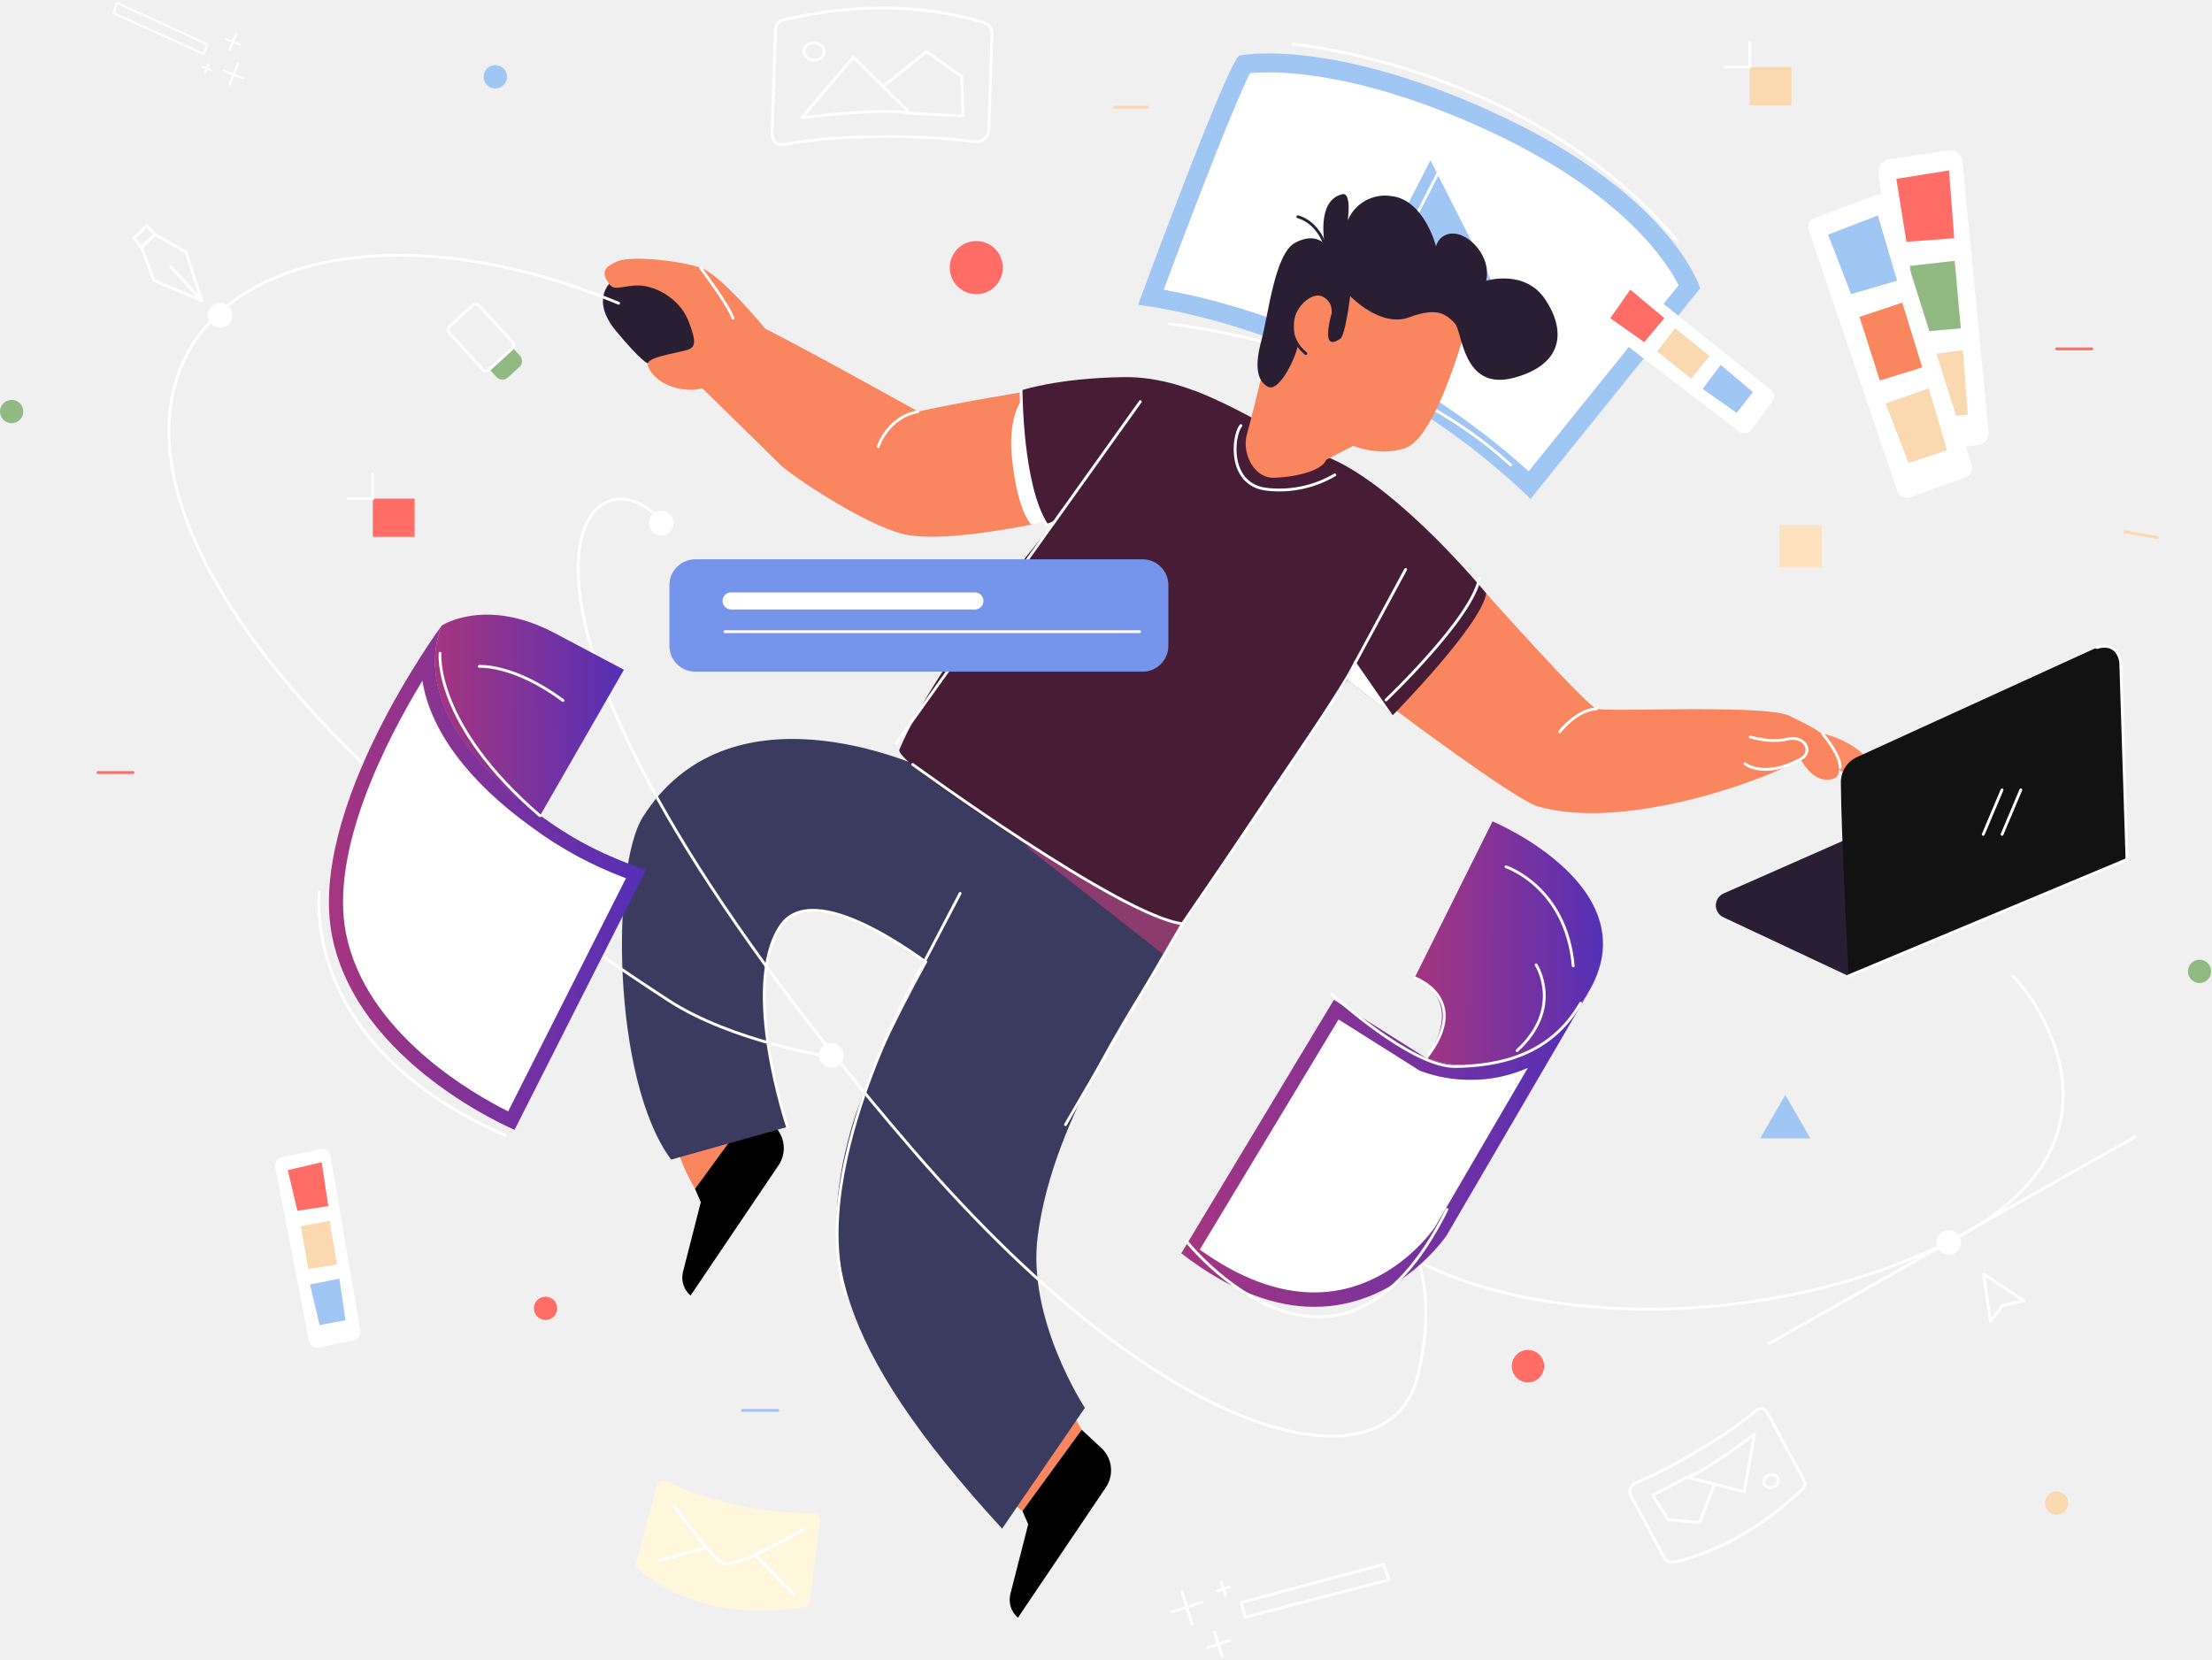
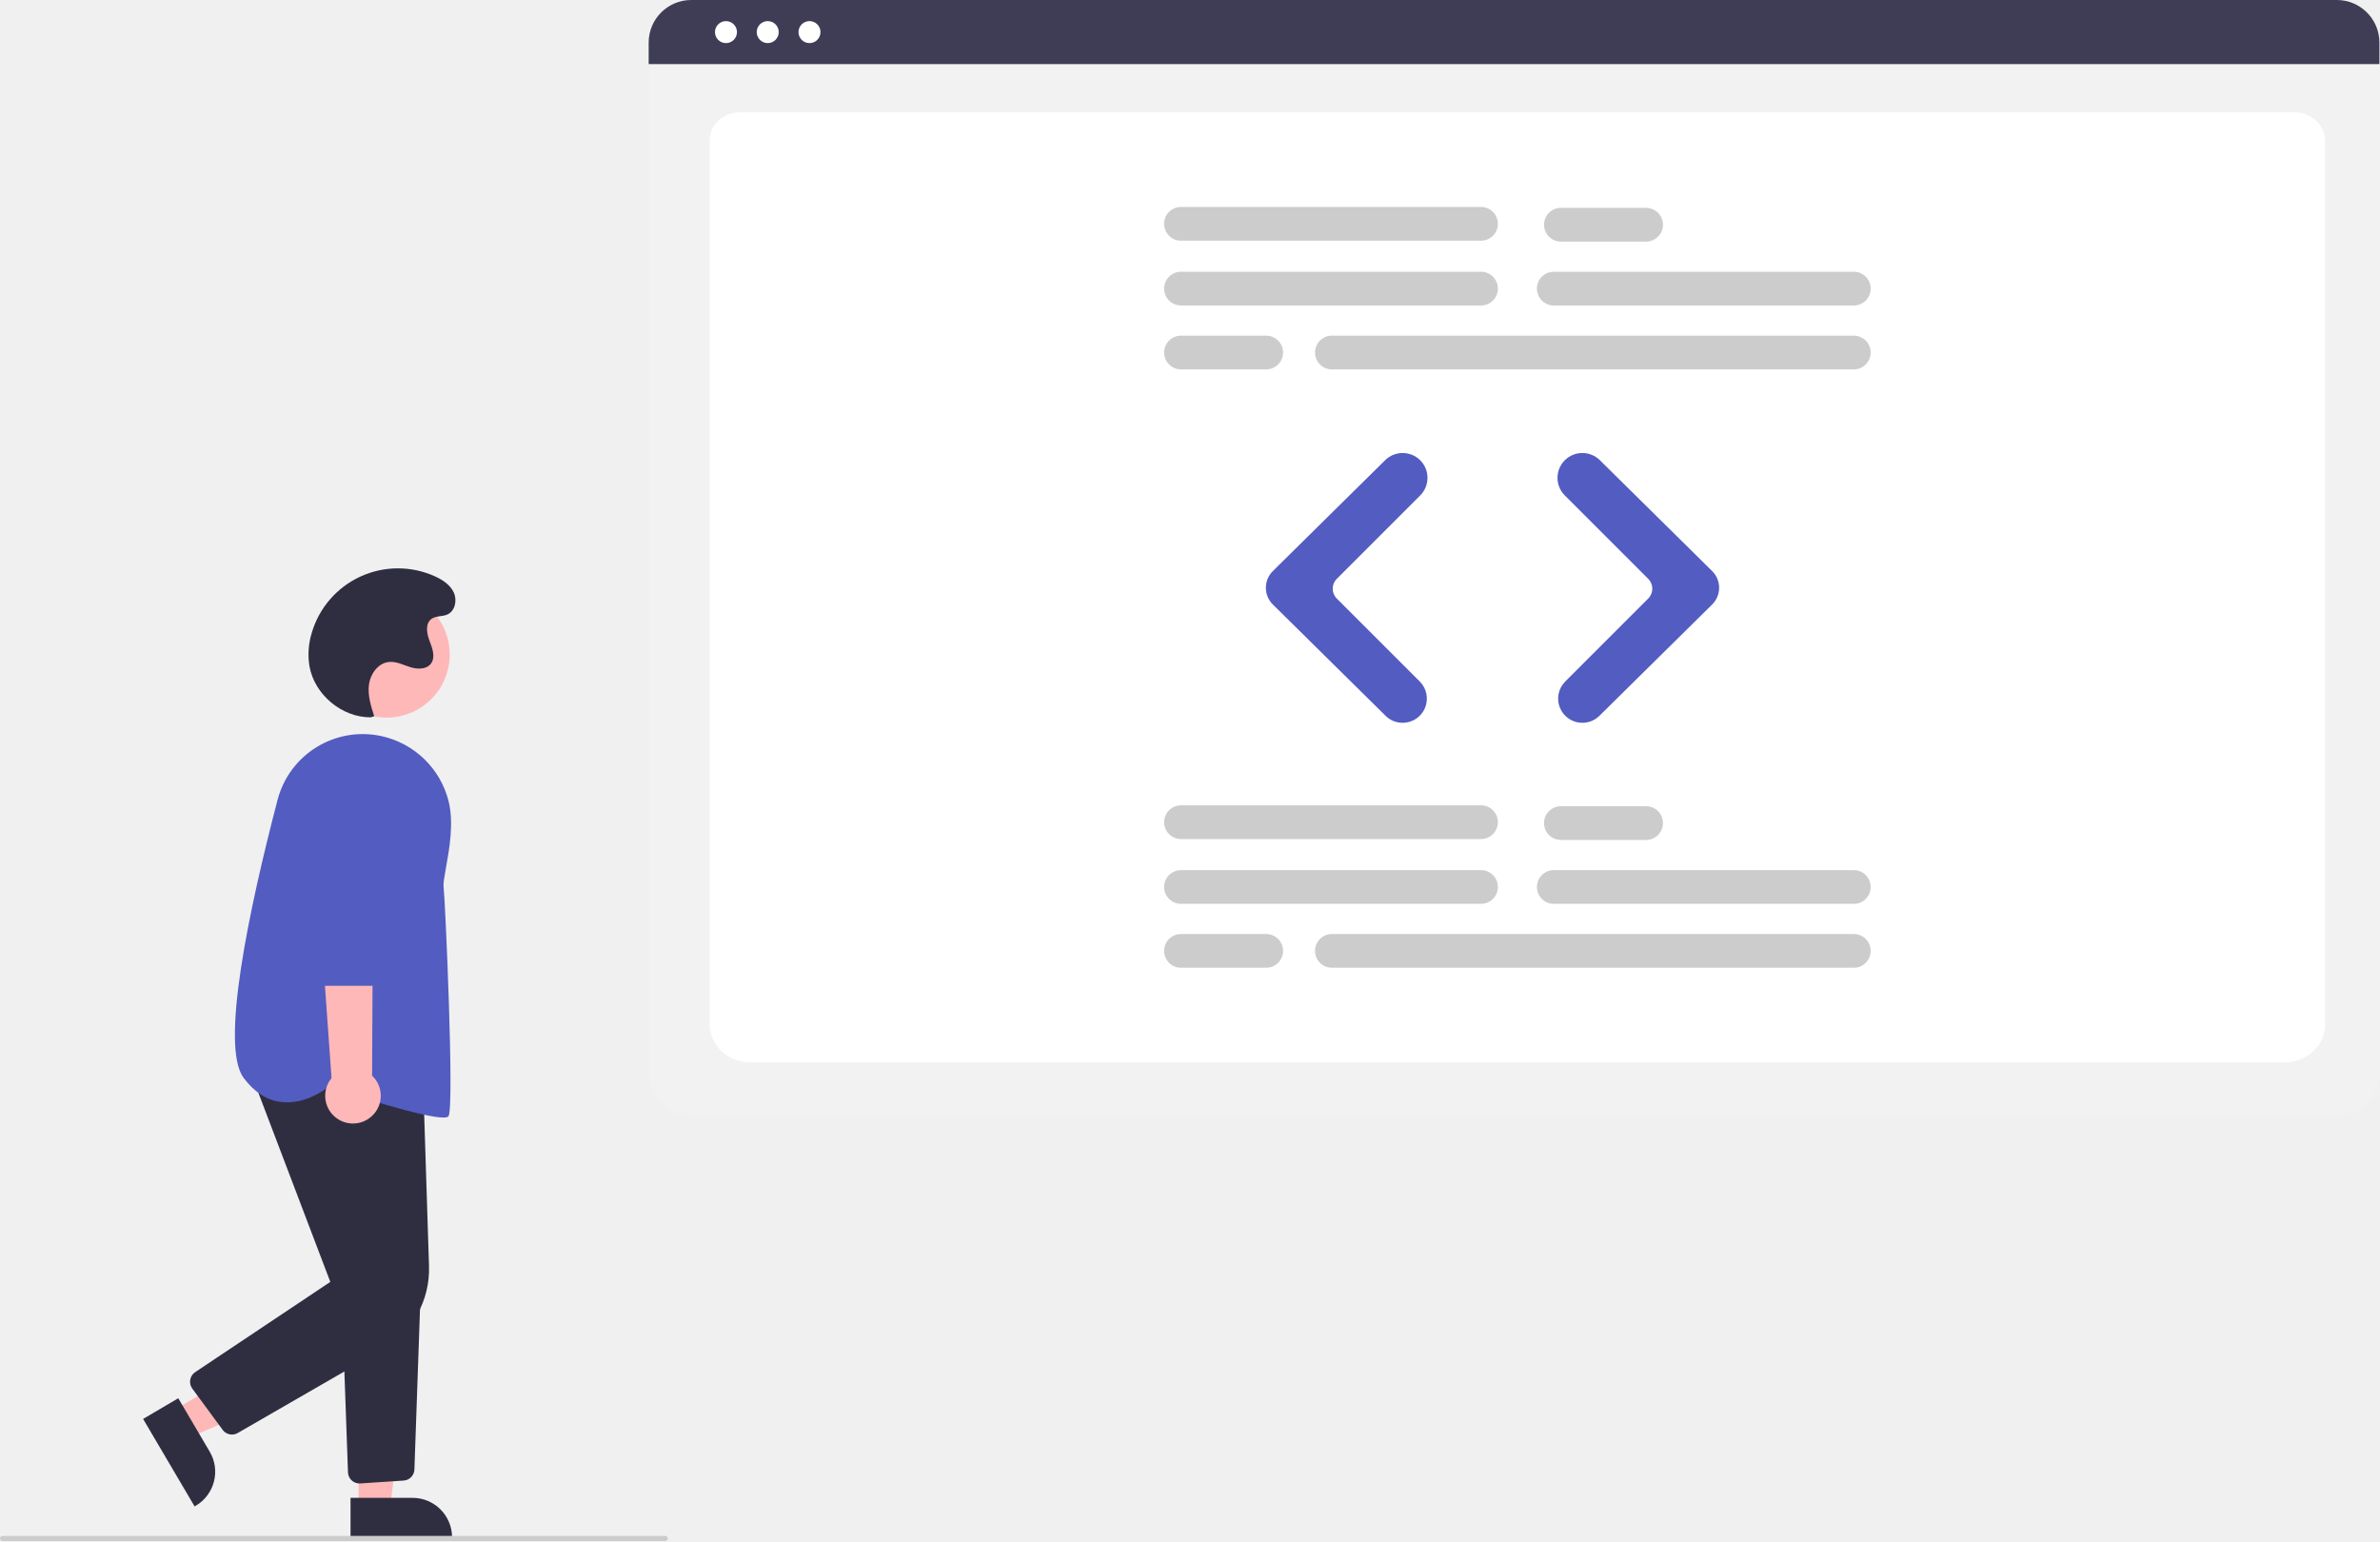
- <svg xmlns="http://www.w3.org/2000/svg" width="785" height="589" viewBox="0 0 785 589" fill="none">
-   <path d="M542.825 172.118C488.653 121.258 425.185 108.128 408.415 105.449C419.717 74.92 437.173 29.536 441.52 22.821C444.332 22.467 447.164 22.305 449.997 22.335C462.319 22.335 488.703 24.898 526.908 42.096C582.083 66.932 596.747 94.865 599.656 101.698L542.825 172.118Z" fill="white" />
-   <path d="M449.997 25.685C462.052 25.685 487.901 28.213 525.487 45.144C575.329 67.618 591.43 92.738 595.71 101.229L542.508 167.228C516.192 143.508 485.466 125.218 452.087 113.404C439.364 108.817 426.291 105.272 412.996 102.803C425.486 69.192 439.062 34.594 443.627 25.953C445.115 25.819 447.255 25.685 450.03 25.685H449.997ZM450.03 18.986C446.633 18.915 443.237 19.15 439.882 19.689C435.969 20.996 403.867 108.179 403.867 108.179C403.867 108.179 480.059 115.966 543.177 177.041L603.368 102.317C603.368 102.317 593.336 68.389 528.129 39.048C489.957 21.85 463.356 18.953 449.897 18.953L450.03 18.986Z" fill="#A0C6F4" />
-   <path d="M415.019 114.961C415.019 114.961 489.941 122.531 536.087 164.984" stroke="white" stroke-linecap="round" stroke-linejoin="round" />
-   <path d="M479.691 111.294L507.647 56.867L536.372 113.622L479.691 111.294Z" fill="#A0C6F4" />
-   <path d="M485.125 110.523L513.081 56.097L541.805 112.851L485.125 110.523Z" stroke="white" stroke-linecap="round" stroke-linejoin="round" />
-   <path d="M458.909 15.67C458.909 15.67 542.942 23.307 595.108 85.403" stroke="white" stroke-linecap="round" stroke-linejoin="round" />
-   <path d="M501.828 256.856C497.214 253.506 494.188 251.179 494.188 251.179C495.458 249.504 515.672 227.917 527.376 210.534C527.376 210.534 503.701 258.246 501.828 256.856Z" fill="white" />
-   <path d="M215.435 99.655C217.692 103.423 218.678 101.915 225.182 101.329C231.686 100.743 240.949 105.583 244.193 113.605C247.436 121.626 246.45 122.866 244.694 123.87C242.939 124.875 230.449 126.382 229.947 128.894" stroke="white" stroke-linecap="round" stroke-linejoin="round" />
-   <path d="M383.92 507.369L378.085 497.505L357.419 532.02L362.837 536.207L383.92 507.369Z" fill="#F9865F" />
-   <path d="M246.667 421.878C246.667 421.878 235.95 404.444 240.548 395.887L274.723 399.554L246.667 421.878Z" fill="#F9865F" />
-   <path d="M246.667 421.878L248.707 426.6L242.404 451.251C242.005 452.774 242.044 454.378 242.514 455.879C242.984 457.381 243.867 458.72 245.062 459.742L276.312 413.471C277.744 411.341 278.371 408.77 278.08 406.219C277.789 403.668 276.599 401.305 274.723 399.554L267.734 393.057L246.667 421.878Z" fill="black" />
-   <path d="M229.948 128.961C239.729 128.727 252.135 128.107 249.644 120.588C247.152 113.069 237.94 94.514 216.789 100.09C216.789 100.09 209.349 106.303 218.645 117.49C227.941 128.677 229.948 128.961 229.948 128.961Z" fill="#2A1E33" />
-   <path d="M279.472 399.889C279.472 399.889 262.752 350.487 276.897 328.8C288.601 310.898 326.688 340.003 331.905 343.872L359.175 294.603C359.175 294.603 352.888 285.761 337.439 277.103C321.99 268.445 258.137 242.521 228.125 289.947C217.04 307.465 216.873 382.674 238.157 411.495L279.472 399.889Z" fill="#3B3B5F" />
-   <path d="M279.472 399.889C279.472 399.889 262.752 350.487 276.897 328.8C288.601 310.897 326.688 340.003 331.905 343.872" stroke="white" stroke-linecap="round" stroke-linejoin="round" />
-   <path d="M359.175 294.603C346.769 307.682 310.002 371.386 301.726 401.782C290.674 442.51 294.837 476.288 355.63 542.454L385.007 499.582C385.007 499.582 364.341 468.165 368.287 438.541C373.872 395.686 404.318 354.137 419.717 327.778L359.175 294.603Z" fill="#3B3B5F" />
-   <path d="M363.84 300.129L412.712 338.563L427.325 316.323L363.84 300.129Z" fill="#8C3C6C" />
-   <path d="M644.599 259.736C652.223 261.377 658.03 264.286 662.021 268.461C666.017 272.648 664.211 274.825 662.757 276.098C661.302 277.37 655.667 275.913 650.768 271.559C645.87 267.205 644.599 259.736 644.599 259.736Z" fill="#FF8A66" />
-   <path d="M494.188 251.179C495.458 249.504 515.672 227.917 527.376 210.534C527.376 210.534 562.739 250.224 566.584 251.514C568.005 251.982 576.616 251.865 587.451 251.765C605.642 251.564 629.835 251.38 635.186 254.076C643.713 258.329 648.829 260.473 650.952 266.452C653.076 272.43 653.929 276.332 648.829 276.684C642.86 277.119 639.031 269.432 639.031 269.432C633.409 272.457 627.555 275.027 621.526 277.119C621.526 277.119 576.198 294.737 545.902 286.213C537.659 283.885 494.188 251.179 494.188 251.179Z" fill="#F9865F" />
-   <path d="M219.431 92.638C215.552 94.129 213.178 95.904 215.435 99.655C217.692 103.406 218.678 101.916 225.182 101.33C231.686 100.743 240.949 105.583 244.193 113.605C247.436 121.627 246.45 122.866 244.694 123.871C242.939 124.875 230.449 126.383 229.948 128.895C229.446 131.407 234.964 138.792 246.517 138.306L249.259 137.804C249.259 137.804 273.452 161.467 276.964 164.967C280.475 168.467 306.19 185.934 320.435 189.484C331.203 192.18 353.039 188.714 366.147 186.135C372.517 184.879 376.848 183.857 376.848 183.857C376.848 183.857 367 166.089 364.993 138.792C364.993 138.792 341.452 142.577 325.802 146.026C325.802 146.026 289.286 125.629 271.53 116.603C271.53 116.603 256.014 97.578 248.757 95.066C241.501 92.554 224.681 90.645 219.431 92.638Z" fill="#F9865F" />
-   <path d="M366.08 186.218C372.45 184.962 376.781 183.941 376.781 183.941C376.781 183.941 364.86 168.869 362.87 141.605C362.87 141.605 357.486 147.416 359.158 162.873C361.265 182.4 366.08 186.218 366.08 186.218Z" fill="white" />
-   <path d="M362.368 138.541C362.368 138.541 362.703 171.917 371.631 185.833L374.825 184.544C374.825 184.544 332.774 233.829 319.164 266.033C316.941 271.308 406.492 328.599 419.717 327.795C419.717 327.795 463.356 261.093 478.237 241.315L494.288 253.775C494.288 253.775 525.738 221.855 527.426 210.535C527.426 210.535 497.046 173.508 472.251 162.656C447.455 151.804 425.068 133.249 398.366 133.835C375.259 134.187 362.368 138.541 362.368 138.541Z" fill="#471C36" />
-   <path d="M494.221 253.774L478.187 241.315L480.745 234.348L494.221 253.774Z" fill="white" />
-   <path d="M518.632 121.827C515.823 130.586 507.714 155.89 498.668 159.005C489.623 162.12 480.277 158.218 480.277 158.218L470.646 163.141C469.576 166.373 461.968 169.153 452.154 169.539C444.881 169.823 440.45 160.462 442.607 153.696C443.593 150.581 447.288 135.275 447.288 135.275C447.288 135.275 455.08 106.538 462.336 100.609C469.593 94.681 476.247 88.786 495.391 96.54C524.551 108.396 518.632 121.827 518.632 121.827Z" fill="#F9865F" />
-   <path d="M460.497 123.083C459.21 128.442 453.642 139.194 449.98 137.251C446.319 135.309 445.048 130.385 447.623 120.923C450.198 111.461 452.354 89.992 459.644 86.124C466.934 82.255 470.161 86.76 470.161 86.76C470.161 86.76 466.934 71.085 476.381 68.925C476.381 68.925 479.591 67.434 478.304 78.169C479.554 75.217 481.754 72.769 484.553 71.212C487.352 69.656 490.59 69.08 493.753 69.578C505.457 70.867 509.62 87.413 509.62 87.413C509.959 86.046 510.769 84.843 511.907 84.016C513.044 83.189 514.437 82.791 515.84 82.891C521.207 82.891 529.366 90.846 527.426 99.638C527.426 99.638 541.153 95.334 548.443 106.337C555.733 117.339 554.88 129.33 537.291 134.053C518.899 138.993 519.067 117.507 516.274 114.71C513.482 111.913 510.489 108.698 500.19 112.567C489.89 116.435 479.156 105.047 479.156 105.047C479.156 105.047 477.484 118.796 475.729 120.119C473.973 121.442 470.579 123.134 471.432 116.686C472.284 110.239 473.371 110.875 472.719 109.167C472.067 107.459 469.175 102.016 463.072 106.806C456.217 112.064 460.497 123.083 460.497 123.083Z" fill="#2A1E33" />
-   <path d="M463.423 125.461C459.327 122.112 456.484 115.949 460.079 109.887C463.674 103.825 469.576 103.004 471.365 105.298C473.154 107.593 473.856 111.461 472.167 116.05" stroke="#2A1E33" stroke-linecap="round" stroke-linejoin="round" />
-   <path d="M362.853 536.207L364.893 540.913L358.59 565.564C358.191 567.086 358.23 568.691 358.7 570.192C359.17 571.694 360.053 573.033 361.248 574.055L392.464 527.783C393.897 525.654 394.524 523.083 394.232 520.532C393.941 517.981 392.751 515.618 390.876 513.867L383.887 507.369L362.853 536.207Z" fill="black" />
-   <path d="M470.161 86.76C470.161 86.76 467.753 78.972 460.581 76.913" stroke="#2A1E33" stroke-linecap="round" stroke-linejoin="round" />
-   <path d="M318.094 263.672L404.67 142.543" stroke="white" stroke-linecap="round" stroke-linejoin="round" />
-   <path d="M440.366 151.017C437.24 155.086 435.819 172.57 450.181 173.692C458.372 174.508 466.61 172.696 473.706 168.517" stroke="white" stroke-linecap="round" stroke-linejoin="round" />
-   <path d="M248.674 95.15C248.674 95.15 258.572 108.263 260.127 112.935" stroke="white" stroke-linecap="round" stroke-linejoin="round" />
-   <path d="M619.252 271.04C619.252 271.04 625.939 276.483 639.031 269.365C643.796 266.803 640.402 260.758 634.35 262.265C628.297 263.772 621.141 261.511 621.141 261.511" stroke="white" stroke-linecap="round" stroke-linejoin="round" />
-   <path d="M646.873 260.49C646.873 260.49 653.21 267.909 653.042 272.313" stroke="white" stroke-linecap="round" stroke-linejoin="round" />
-   <path d="M553.509 259.686C553.509 259.686 559.244 252.033 566.584 251.514" stroke="white" stroke-linecap="round" stroke-linejoin="round" />
-   <path d="M311.657 158.469C311.657 158.469 315.001 148.019 325.735 146.11" stroke="white" stroke-linecap="round" stroke-linejoin="round" />
-   <path d="M340.733 317.027L327.926 341.494C327.926 341.494 285.725 413.019 300.054 459.239" stroke="white" stroke-linecap="round" stroke-linejoin="round" />
-   <path d="M378.118 399.085L419.634 327.795C419.634 327.795 474.057 248.734 479.624 237.664L498.836 202.077" stroke="white" stroke-linecap="round" stroke-linejoin="round" />
-   <path d="M323.913 271.275C323.913 271.275 397.764 325.199 419.65 327.795" stroke="white" stroke-linecap="round" stroke-linejoin="round" />
-   <path d="M362.368 138.541C362.368 138.541 362.368 172.386 371.414 186.252" stroke="white" stroke-linecap="round" stroke-linejoin="round" />
-   <path d="M525.002 205.175C522.678 219.109 491.863 248.399 491.863 248.399" stroke="white" stroke-linecap="round" stroke-linejoin="round" />
-   <path d="M295.004 378.872C297.424 378.872 299.385 376.908 299.385 374.484C299.385 372.061 297.424 370.097 295.004 370.097C292.585 370.097 290.624 372.061 290.624 374.484C290.624 376.908 292.585 378.872 295.004 378.872Z" fill="white" />
-   <path d="M706.379 468.852L703.954 452.055L718.25 461.584L710.776 463.208L706.379 468.852Z" stroke="white" stroke-linecap="round" stroke-linejoin="round" />
-   <path d="M231.954 182.099C204.851 158.134 160.059 217.87 323.913 408.011C418.463 517.702 492.783 527.532 502.815 489.367C520.872 420.906 455.665 403.607 479.942 430.418C515.221 469.405 615.556 477.644 690.344 441.27C764.129 405.365 718.768 349.616 714.187 346.35" stroke="white" stroke-linecap="round" stroke-linejoin="round" />
-   <path d="M691.582 445.306C694.001 445.306 695.962 443.342 695.962 440.919C695.962 438.495 694.001 436.531 691.582 436.531C689.162 436.531 687.201 438.495 687.201 440.919C687.201 443.342 689.162 445.306 691.582 445.306Z" fill="white" />
-   <path d="M627.779 476.773L757.742 403.389" stroke="white" stroke-linecap="round" stroke-linejoin="round" />
-   <path d="M234.663 190.037C237.082 190.037 239.043 188.072 239.043 185.649C239.043 183.226 237.082 181.261 234.663 181.261C232.243 181.261 230.282 183.226 230.282 185.649C230.282 188.072 232.243 190.037 234.663 190.037Z" fill="white" />
-   <path d="M346.468 104.394C351.667 104.394 355.881 100.173 355.881 94.966C355.881 89.758 351.667 85.537 346.468 85.537C341.269 85.537 337.055 89.758 337.055 94.966C337.055 100.173 341.269 104.394 346.468 104.394Z" fill="#FF6D66" />
-   <path d="M175.792 23.106C174.971 23.103 174.168 23.343 173.484 23.798C172.8 24.252 172.266 24.899 171.949 25.658C171.633 26.417 171.548 27.252 171.706 28.059C171.865 28.866 172.258 29.607 172.837 30.19C173.417 30.772 174.155 31.169 174.96 31.331C175.765 31.493 176.6 31.412 177.358 31.098C178.117 30.784 178.766 30.252 179.222 29.568C179.678 28.885 179.922 28.081 179.922 27.259C179.922 26.16 179.487 25.107 178.713 24.328C177.939 23.55 176.889 23.11 175.792 23.106Z" fill="#A0C6F4" />
-   <path d="M729.87 537.53C732.151 537.53 734 535.678 734 533.394C734 531.109 732.151 529.257 729.87 529.257C727.589 529.257 725.74 531.109 725.74 533.394C725.74 535.678 727.589 537.53 729.87 537.53Z" fill="#FAD8B0" />
-   <path d="M655.985 346.333L611.494 325.45C610.709 325.062 610.051 324.459 609.594 323.712C609.138 322.964 608.902 322.103 608.915 321.227C608.927 320.35 609.187 319.496 609.664 318.761C610.141 318.027 610.816 317.443 611.611 317.077L694.307 280.636C694.886 280.379 695.513 280.247 696.146 280.247C696.779 280.247 697.406 280.379 697.985 280.636L754.833 305.053L655.985 346.333Z" fill="#2A1E33" />
-   <path d="M653.293 277.672C653.393 296.093 656.035 346.334 656.035 346.334L754.883 304.986L752.659 235.069C752.63 234.077 752.356 233.108 751.863 232.248C751.369 231.388 750.671 230.664 749.83 230.14C748.989 229.616 748.031 229.309 747.043 229.245C746.055 229.182 745.066 229.364 744.165 229.777L659.078 268.629C657.342 269.412 655.871 270.684 654.844 272.289C653.817 273.895 653.278 275.765 653.293 277.672Z" fill="#121212" />
-   <path d="M655.985 346.333L754.833 304.986L752.609 235.068C752.609 235.068 751.957 227.432 744.115 229.776" stroke="white" stroke-linecap="round" stroke-linejoin="round" />
-   <path d="M703.82 296.076L710.492 280.284" stroke="white" stroke-linecap="round" stroke-linejoin="round" />
-   <path d="M710.492 296.076L717.163 280.284" stroke="white" stroke-linecap="round" stroke-linejoin="round" />
-   <path d="M193.599 468.4C195.879 468.4 197.728 466.548 197.728 464.263C197.728 461.979 195.879 460.127 193.599 460.127C191.318 460.127 189.469 461.979 189.469 464.263C189.469 466.548 191.318 468.4 193.599 468.4Z" fill="#FF6D66" />
-   <path d="M542.257 490.556C545.433 490.556 548.008 487.976 548.008 484.795C548.008 481.613 545.433 479.034 542.257 479.034C539.08 479.034 536.505 481.613 536.505 484.795C536.505 487.976 539.08 490.556 542.257 490.556Z" fill="#FF6D66" />
-   <path d="M236.468 525.707C252.84 533.243 270.667 537.073 288.684 536.927C289.019 536.93 289.349 537.003 289.653 537.142C289.957 537.281 290.229 537.483 290.45 537.734C290.671 537.985 290.836 538.281 290.935 538.6C291.035 538.92 291.065 539.258 291.025 539.59L287.414 568.26C287.342 568.758 287.113 569.219 286.761 569.578C286.41 569.936 285.953 570.173 285.457 570.253C278.134 571.643 248.674 575.696 226.57 556.856C226.234 556.567 225.986 556.189 225.856 555.765C225.726 555.341 225.718 554.889 225.835 554.461L233.124 527.114C233.225 526.782 233.398 526.477 233.63 526.219C233.862 525.962 234.148 525.759 234.467 525.625C234.786 525.49 235.131 525.428 235.477 525.442C235.823 525.457 236.161 525.547 236.468 525.707Z" fill="#FFF7DC" />
-   <path d="M239.06 534.08C239.06 534.08 251.8 552.016 256.348 554.595C260.896 557.174 285.441 542.504 285.441 542.504" stroke="white" stroke-linecap="round" stroke-linejoin="round" />
-   <path d="M268.37 552.117L281.762 565.899" stroke="white" stroke-linecap="round" stroke-linejoin="round" />
-   <path d="M249.761 549.454L234.094 553.724" stroke="white" stroke-linecap="round" stroke-linejoin="round" />
-   <path d="M646.505 186.402H631.541V201.391H646.505V186.402Z" fill="#FFE1C0" />
-   <path d="M633.564 388.518L638.011 396.239L642.459 403.959H633.564H624.686L629.116 396.239L633.564 388.518Z" fill="#A0C6F4" />
-   <path d="M274.004 46.752L275.175 11.718C275.041 8.369 276.378 7.414 278.385 6.962C287.882 4.869 316.84 -1.579 348.157 7.716C352.219 8.921 352.086 11.065 352.019 13.008L350.899 46.4C350.817 47.024 350.606 47.624 350.279 48.162C349.951 48.699 349.515 49.162 348.999 49.52C348.482 49.878 347.896 50.124 347.279 50.241C346.661 50.359 346.026 50.345 345.415 50.202C334.032 48.837 322.567 48.278 311.106 48.527C300.082 48.48 289.074 49.371 278.201 51.19C275.091 51.776 273.921 49.498 274.004 46.752Z" stroke="white" stroke-linecap="round" stroke-linejoin="round" />
-   <path d="M284.571 41.728L302.863 20.292L323.094 40.304C316.105 37.943 284.571 41.728 284.571 41.728Z" stroke="white" stroke-linecap="round" stroke-linejoin="round" />
-   <path d="M314.048 30.139L328.829 18.283L341.285 27.192L341.753 41.108L323.077 40.204" stroke="white" stroke-linecap="round" stroke-linejoin="round" />
-   <path d="M292.472 18.614C292.642 16.93 291.178 15.403 289.203 15.203C287.228 15.003 285.489 16.206 285.319 17.89C285.149 19.574 286.613 21.101 288.588 21.301C290.563 21.501 292.302 20.298 292.472 18.614Z" stroke="white" stroke-linecap="round" stroke-linejoin="round" />
-   <path d="M627.461 501.776L639.717 524.451C641.004 526.477 640.553 527.633 639.432 528.671C634.182 533.544 618.182 548.382 594.774 554.176C591.748 554.93 591.029 553.506 590.36 552.25L578.656 530.631C578.479 530.202 578.393 529.742 578.403 529.279C578.412 528.816 578.518 528.359 578.713 527.939C578.908 527.519 579.188 527.144 579.535 526.837C579.882 526.531 580.288 526.3 580.729 526.159C588.468 522.794 595.956 518.877 603.134 514.436C610.204 510.402 616.917 505.769 623.197 500.587C624.869 498.912 626.541 500.001 627.461 501.776Z" stroke="white" stroke-linecap="round" stroke-linejoin="round" />
-   <path d="M622.646 508.96L618.984 529.375L598.72 524.2C603.986 523.061 622.646 508.96 622.646 508.96Z" stroke="white" stroke-linecap="round" stroke-linejoin="round" />
-   <path d="M608.183 527.248L603.184 540.276L591.982 539.255L586.514 530.58L598.703 524.2" stroke="white" stroke-linecap="round" stroke-linejoin="round" />
-   <path d="M629.443 527.599C630.77 526.992 631.429 525.585 630.915 524.458C630.4 523.331 628.908 522.91 627.581 523.517C626.254 524.124 625.595 525.53 626.109 526.658C626.624 527.785 628.116 528.206 629.443 527.599Z" stroke="white" stroke-linecap="round" stroke-linejoin="round" />
-   <path d="M567.771 114.626L617.58 152.809C617.839 153.009 618.135 153.155 618.451 153.239C618.767 153.323 619.096 153.343 619.42 153.298C619.744 153.252 620.056 153.143 620.337 152.975C620.618 152.808 620.863 152.586 621.057 152.323L628.581 142.107C628.951 141.598 629.11 140.966 629.026 140.342C628.942 139.718 628.621 139.151 628.13 138.758L579.024 99.387C578.763 99.178 578.464 99.026 578.143 98.937C577.821 98.849 577.486 98.826 577.156 98.872C576.826 98.917 576.509 99.029 576.223 99.201C575.938 99.373 575.69 99.602 575.496 99.872L567.27 111.26C566.9 111.776 566.746 112.417 566.84 113.045C566.933 113.673 567.267 114.24 567.771 114.626Z" fill="white" stroke="white" stroke-linecap="round" stroke-linejoin="round" />
-   <path d="M571.45 112.918L583.521 121.409L590.661 112.885L578.572 102.786L571.45 112.918Z" fill="#FF6D66" />
-   <path d="M588.069 124.725L600.174 134.337L606.662 126.349L594.473 116.452L588.069 124.725Z" fill="#FAD8B0" />
-   <path d="M604.237 138.021L616.326 146.512L622.077 139.11L610.641 129.514L604.237 138.021Z" fill="#A0C6F4" />
-   <path d="M667.171 61.238L678.523 156.694C678.575 157.196 678.727 157.683 678.97 158.126C679.213 158.568 679.542 158.957 679.938 159.27C680.335 159.582 680.789 159.812 681.276 159.945C681.762 160.077 682.271 160.111 682.77 160.043L701.998 157.397C702.963 157.268 703.839 156.767 704.441 156.001C705.044 155.235 705.325 154.264 705.225 153.294L695.912 57.269C695.861 56.762 695.708 56.27 695.461 55.824C695.215 55.377 694.881 54.986 694.479 54.673C694.078 54.36 693.617 54.132 693.124 54.002C692.632 53.873 692.118 53.844 691.615 53.92L670.364 57.034C669.388 57.176 668.506 57.696 667.909 58.482C667.312 59.268 667.046 60.258 667.171 61.238Z" fill="white" stroke="white" stroke-linecap="round" stroke-linejoin="round" />
-   <path d="M672.972 63.465L676.567 85.805L693.521 84.549L691.665 60.484L672.972 63.465Z" fill="#FF6D66" />
-   <path d="M677.788 94.346L680.179 117.908L695.862 116.502L693.688 92.554L677.788 94.346Z" fill="#91BA83" />
-   <path d="M680.48 126.332L684.074 148.672L698.336 147.098L696.614 124.272L680.48 126.332Z" fill="#FAD8B0" />
-   <path d="M642.392 81.568L673.825 174.127C673.953 174.504 674.154 174.852 674.417 175.15C674.681 175.449 675.001 175.692 675.359 175.865C675.717 176.038 676.105 176.137 676.502 176.158C676.899 176.179 677.296 176.121 677.671 175.986L697.367 168.886C698.094 168.62 698.691 168.083 699.033 167.388C699.376 166.692 699.438 165.891 699.206 165.151L669.695 71.688C669.571 71.3 669.37 70.941 669.104 70.633C668.838 70.325 668.512 70.074 668.147 69.895C667.781 69.717 667.383 69.615 666.977 69.595C666.57 69.575 666.164 69.637 665.783 69.779L644.181 77.8C643.447 78.066 642.847 78.61 642.512 79.316C642.177 80.021 642.134 80.831 642.392 81.568Z" fill="white" stroke="white" stroke-linecap="round" stroke-linejoin="round" />
-   <path d="M648.762 83.26L656.921 104.377L673.24 99.605L666.435 76.444L648.762 83.26Z" fill="#A0C6F4" />
-   <path d="M659.897 112.466L667.12 135.024L682.168 130.368L675.079 107.392L659.897 112.466Z" fill="#F9865F" />
-   <path d="M669.16 143.196L677.319 164.297L690.946 159.775L684.526 137.804L669.16 143.196Z" fill="#FAD8B0" />
-   <path d="M405.472 198.477H246.718C241.657 198.477 237.555 202.586 237.555 207.654V229.174C237.555 234.242 241.657 238.351 246.718 238.351H405.472C410.532 238.351 414.635 234.242 414.635 229.174V207.654C414.635 202.586 410.532 198.477 405.472 198.477Z" fill="#7595EC" />
-   <path d="M345.983 210.216H259.441C257.77 210.216 256.415 211.573 256.415 213.247C256.415 214.922 257.77 216.279 259.441 216.279H345.983C347.654 216.279 349.009 214.922 349.009 213.247C349.009 211.573 347.654 210.216 345.983 210.216Z" fill="white" />
-   <path d="M257.284 224.149H404.402" stroke="white" stroke-linecap="round" stroke-linejoin="round" />
-   <path d="M182.008 123.451L184.511 126.196C185.02 126.753 185.286 127.49 185.252 128.245C185.218 128.999 184.886 129.709 184.33 130.218L180.231 133.968C179.675 134.477 178.939 134.744 178.186 134.71C177.433 134.676 176.724 134.343 176.215 133.786L173.712 131.041L182.008 123.451Z" fill="#91BA83" />
-   <path d="M159.465 118.115L171.272 131.061C171.882 131.73 172.918 131.777 173.587 131.166L181.746 123.7C182.415 123.089 182.462 122.051 181.851 121.382L170.045 108.436C169.435 107.767 168.398 107.72 167.73 108.331L159.57 115.797C158.902 116.408 158.855 117.446 159.465 118.115Z" stroke="white" stroke-linecap="round" stroke-linejoin="round" />
-   <path d="M147.134 176.941H132.304V190.505H147.134V176.941Z" fill="#FF6D66" />
-   <path d="M132.304 168.215V176.94H123.442" stroke="white" stroke-linecap="round" stroke-linejoin="round" />
-   <path d="M635.771 23.759H620.94V37.324H635.771V23.759Z" fill="#FAD8B0" />
-   <path d="M620.94 15.034V23.759H612.079" stroke="white" stroke-linecap="round" stroke-linejoin="round" />
-   <path d="M219.531 107.609C65.709 43.771 -52.601 166.725 237.237 354.991C260.06 369.829 295.071 375.087 295.071 375.087" stroke="white" stroke-linecap="round" stroke-linejoin="round" />
-   <path d="M78.098 116.284C80.518 116.284 82.479 114.32 82.479 111.897C82.479 109.474 80.518 107.509 78.098 107.509C75.679 107.509 73.718 109.474 73.718 111.897C73.718 114.32 75.679 116.284 78.098 116.284Z" fill="white" />
-   <path d="M50.21 87.798L55.008 83.176L66.026 89.506L71.578 106.638L54.64 99.537L50.21 87.798Z" stroke="white" stroke-linecap="round" stroke-linejoin="round" />
-   <path d="M55.008 83.176L50.21 87.798L47.518 84.532L52.116 80.111L55.008 83.176Z" stroke="white" stroke-linecap="round" stroke-linejoin="round" />
-   <path d="M71.578 106.638L60.559 94.53" stroke="white" stroke-linecap="round" stroke-linejoin="round" />
-   <path d="M98.195 414.074L110.133 475.768C110.197 476.089 110.324 476.394 110.505 476.665C110.687 476.936 110.921 477.169 111.193 477.349C111.465 477.53 111.77 477.655 112.09 477.717C112.41 477.779 112.74 477.777 113.059 477.711L125.465 475.065C126.087 474.932 126.632 474.562 126.988 474.035C127.343 473.507 127.481 472.862 127.371 472.235L116.771 410.155C116.714 409.827 116.59 409.514 116.408 409.235C116.227 408.956 115.99 408.717 115.714 408.532C115.437 408.348 115.126 408.221 114.799 408.16C114.472 408.1 114.136 408.106 113.812 408.179L100.118 411.227C99.805 411.287 99.507 411.408 99.241 411.584C98.975 411.76 98.746 411.986 98.567 412.251C98.389 412.515 98.264 412.812 98.2 413.125C98.136 413.438 98.135 413.76 98.195 414.074Z" fill="white" stroke="white" stroke-linecap="round" stroke-linejoin="round" />
-   <path d="M102.125 415.246L105.535 429.631L116.504 428.007L114.163 412.416L102.125 415.246Z" fill="#FF6D66" />
-   <path d="M106.739 435.141L109.414 450.364L119.563 448.706L117.005 433.198L106.739 435.141Z" fill="#FAD8B0" />
-   <path d="M110.016 455.84L113.41 470.225L122.623 468.501L120.433 453.73L110.016 455.84Z" fill="#A0C6F4" />
-   <path d="M440.467 568.662L490.961 555.131L492.9 560.607L441.821 573.887L440.467 568.662Z" stroke="white" stroke-linecap="round" stroke-linejoin="round" />
-   <path d="M433.444 561.595L434.916 566.184" stroke="white" stroke-linecap="round" stroke-linejoin="round" />
-   <path d="M432.023 564.592L436.287 563.119" stroke="white" stroke-linecap="round" stroke-linejoin="round" />
-   <path d="M431.003 579.129L433.745 587.804" stroke="white" stroke-linecap="round" stroke-linejoin="round" />
-   <path d="M428.663 584.622L436.253 582.21" stroke="white" stroke-linecap="round" stroke-linejoin="round" />
-   <path d="M419.45 564.827L423.045 576.315" stroke="white" stroke-linecap="round" stroke-linejoin="round" />
-   <path d="M415.889 571.978L426.522 568.578" stroke="white" stroke-linecap="round" stroke-linejoin="round" />
-   <path d="M72.179 19.103L40.228 4.651L41.549 1L73.701 15.821L72.179 19.103Z" stroke="white" stroke-width="0.67" stroke-linecap="round" stroke-linejoin="round" />
-   <path d="M72.832 25.768L74.019 22.754" stroke="white" stroke-width="0.67" stroke-linecap="round" stroke-linejoin="round" />
-   <path d="M74.838 24.814L71.996 23.759" stroke="white" stroke-width="0.67" stroke-linecap="round" stroke-linejoin="round" />
-   <path d="M81.526 17.696L83.783 12.036" stroke="white" stroke-width="0.67" stroke-linecap="round" stroke-linejoin="round" />
-   <path d="M85.07 15.838L80.121 13.862" stroke="white" stroke-width="0.67" stroke-linecap="round" stroke-linejoin="round" />
-   <path d="M81.459 30.039L84.469 22.553" stroke="white" stroke-width="0.67" stroke-linecap="round" stroke-linejoin="round" />
-   <path d="M86.341 27.845L79.386 25.082" stroke="white" stroke-width="0.67" stroke-linecap="round" stroke-linejoin="round" />
-   <path d="M191.643 289.478C169.104 273.234 146.967 247.98 156.681 222.039C156.681 222.039 172.214 211.673 196.809 224.635L221.421 237.664L191.643 289.478Z" fill="url(#paint0_linear_16_174)" />
-   <path d="M181.427 397.712C171.278 392.906 128.007 370.331 120.299 331.764C113.611 298.471 139.092 253.54 151.833 233.678C151.013 260.021 177.431 282.328 190.171 291.505C201.012 299.489 212.974 305.821 225.667 310.295L181.427 397.712Z" fill="white" />
-   <path d="M149.893 241.516C152.652 259.033 165.994 277.17 188.7 293.548C198.945 301.121 210.202 307.215 222.139 311.651L180.34 394.38C167.566 388.016 129.829 366.48 122.79 331.278C116.955 302.022 136.751 263.22 149.927 241.516H149.893ZM156.715 222.04C156.715 222.04 108.813 286.883 117.875 332.266C126.937 377.65 182.614 400.928 182.614 400.928L229.212 308.821C214.649 303.479 205.186 299.125 191.676 289.378C169.138 273.134 147.001 247.88 156.715 221.939V222.04Z" fill="url(#paint1_linear_16_174)" />
-   <path d="M144.091 259.719C145.496 268.154 148.824 276.151 153.818 283.087C158.811 290.024 165.336 295.712 172.883 299.71" stroke="white" stroke-linecap="round" stroke-linejoin="round" />
-   <path d="M186.794 309.022L212.793 322.972" stroke="white" stroke-linecap="round" stroke-linejoin="round" />
-   <path d="M147.803 296.93C147.803 296.93 156.163 315.536 183.082 327.627" stroke="white" stroke-linecap="round" stroke-linejoin="round" />
-   <path d="M126.435 299.711C126.435 299.711 127.372 319.254 140.363 325.769" stroke="white" stroke-linecap="round" stroke-linejoin="round" />
-   <path d="M156.163 231.82C156.163 231.82 153.755 256.94 191.642 289.479" stroke="white" stroke-linecap="round" stroke-linejoin="round" />
-   <path d="M170.091 236.475C170.091 236.475 182.162 235.537 199.802 248.566" stroke="white" stroke-linecap="round" stroke-linejoin="round" />
-   <path d="M113.243 316.558C112.474 329.001 114.029 374.099 179.236 402.87" stroke="white" stroke-linecap="round" stroke-linejoin="round" />
-   <path d="M529.684 291.471L502.029 346.987C502.029 346.987 520.789 353.903 506.125 375.456C506.125 375.456 540.802 389.858 563.491 352.463C586.18 315.067 529.684 291.471 529.684 291.471Z" fill="url(#paint2_linear_16_174)" />
-   <path d="M466.382 461.148C452.388 461.148 437.624 455.421 422.459 444.117L474.191 358.24L504.972 377.649L505.172 377.733C510.552 379.711 516.245 380.698 521.976 380.647C531.697 380.707 541.191 377.701 549.112 372.056L511.292 436.949C511.208 437.067 494.923 461.199 466.382 461.199V461.148Z" fill="white" />
-   <path d="M475.027 361.757L503.45 379.693L503.818 379.927L504.203 380.078C509.89 382.184 515.912 383.239 521.976 383.193C528.943 383.219 535.838 381.77 542.207 378.939L509.202 435.493C508.132 437.067 492.816 458.637 466.399 458.637C453.508 458.637 439.865 453.529 425.787 443.447L475.027 361.757ZM563.491 352.446C550.667 373.58 534.031 378.169 521.976 378.169C516.572 378.214 511.204 377.289 506.125 375.439L473.371 354.79L419.216 444.754C437.307 458.72 453.14 463.744 466.399 463.744C496.679 463.744 513.465 438.256 513.465 438.256L563.491 352.53V352.446Z" fill="url(#paint3_linear_16_174)" />
-   <path d="M502.029 346.986C502.029 346.986 522.661 354.288 506.125 375.456" stroke="white" stroke-linecap="round" stroke-linejoin="round" />
-   <path d="M472.719 352.848C472.719 352.848 500.825 378.637 516.375 378.453C531.924 378.269 550.182 374.585 560.933 355.996" stroke="white" stroke-linecap="round" stroke-linejoin="round" />
-   <path d="M476.18 386.207C476.18 386.207 495.458 403.355 517.027 397.846" stroke="white" stroke-linecap="round" stroke-linejoin="round" />
-   <path d="M496.428 411.83C496.428 411.83 506.543 419.416 520.688 412.231" stroke="white" stroke-linecap="round" stroke-linejoin="round" />
-   <path d="M449.88 422.414C449.88 422.414 473.288 445.675 509.988 430.335" stroke="white" stroke-linecap="round" stroke-linejoin="round" />
-   <path d="M462.587 399.722C462.587 399.722 472.117 406.554 478.086 408.732" stroke="white" stroke-linecap="round" stroke-linejoin="round" />
-   <path d="M534.432 307.581C534.432 307.581 555.75 314.565 558.308 342.749" stroke="white" stroke-linecap="round" stroke-linejoin="round" />
-   <path d="M545.149 342.398C545.149 342.398 554.964 357.62 538.378 372.826" stroke="white" stroke-linecap="round" stroke-linejoin="round" />
-   <path d="M421.122 440.567C421.122 440.567 474.625 507.687 513.499 429.196" stroke="white" stroke-linecap="round" stroke-linejoin="round" />
-   <path d="M34.744 274.138H47.217" stroke="#FF6D66" stroke-linecap="round" stroke-linejoin="round" />
-   <path d="M729.87 123.803H742.343" stroke="#FF6D66" stroke-linecap="round" stroke-linejoin="round" />
-   <path d="M395.223 38.06H407.713" stroke="#FAD8B0" stroke-miterlimit="10" />
-   <path d="M753.696 188.63L765.968 190.84" stroke="#FAD8B0" stroke-miterlimit="10" />
-   <path d="M263.504 500.503H275.994" stroke="#A0C6F4" stroke-linecap="round" stroke-linejoin="round" />
-   <path d="M780.581 348.829C782.862 348.829 784.711 346.977 784.711 344.692C784.711 342.408 782.862 340.556 780.581 340.556C778.3 340.556 776.451 342.408 776.451 344.692C776.451 346.977 778.3 348.829 780.581 348.829Z" fill="#91BA83" />
-   <path d="M4.13 150.18C6.411 150.18 8.26 148.328 8.26 146.043C8.26 143.759 6.411 141.907 4.13 141.907C1.849 141.907 0 143.759 0 146.043C0 148.328 1.849 150.18 4.13 150.18Z" fill="#91BA83" />
-   <defs>
-     <linearGradient id="paint0_linear_16_174" x1="150.244" y1="250.024" x2="229.354" y2="250.297" gradientUnits="userSpaceOnUse">
-       <stop stop-color="#AA367C" />
-       <stop offset="1" stop-color="#4A2FBD" />
-     </linearGradient>
-     <linearGradient id="paint1_linear_16_174" x1="109.878" y1="301.97" x2="242.514" y2="302.276" gradientUnits="userSpaceOnUse">
-       <stop stop-color="#AA367C" />
-       <stop offset="1" stop-color="#4A2FBD" />
-     </linearGradient>
-     <linearGradient id="paint2_linear_16_174" x1="497.955" y1="330.243" x2="576.769" y2="330.466" gradientUnits="userSpaceOnUse">
-       <stop stop-color="#AA367C" />
-       <stop offset="1" stop-color="#4A2FBD" />
-     </linearGradient>
-     <linearGradient id="paint3_linear_16_174" x1="410.422" y1="402.211" x2="580.551" y2="403.021" gradientUnits="userSpaceOnUse">
-       <stop stop-color="#AA367C" />
-       <stop offset="1" stop-color="#4A2FBD" />
-     </linearGradient>
-   </defs>
+ <svg xmlns="http://www.w3.org/2000/svg" data-name="Layer 1" width="926.622" height="600.085" viewBox="0 0 926.622 600.085">
+   <circle cx="150.534" cy="254.872" r="24.561" fill="#ffb8b8" />
+   <polygon points="67.543 549.197 73.762 559.763 117.474 540.803 108.295 525.21 67.543 549.197" fill="#ffb8b8" />
+   <path d="M206.096,694.43,218.343,715.237l.001.001A15.386,15.386,0,0,1,212.888,736.302l-.431.254L192.405,702.489Z" transform="translate(-136.6892 -149.9575)" fill="#2f2e41" />
+   <polygon points="139.6 587.26 151.86 587.259 157.692 539.971 139.598 539.972 139.6 587.26" fill="#ffb8b8" />
+   <path d="M273.162,733.215l24.144-.001h.001a15.386,15.386,0,0,1,15.386,15.386v.5l-39.531.001Z" transform="translate(-136.6892 -149.9575)" fill="#2f2e41" />
+   <path d="M227.001,708.567a4.493,4.493,0,0,1-3.624-1.833l-11.824-16.059a4.5,4.5,0,0,1,1.125-6.41l52.614-35.142-31.747-83.475L301.434,571.252l2.287,71.733A36.046,36.046,0,0,1,285.675,675.409l-56.427,32.554A4.486,4.486,0,0,1,227.001,708.567Z" transform="translate(-136.6892 -149.9575)" fill="#2f2e41" />
+   <path d="M276.659,727.617a4.5,4.5,0,0,1-4.489-4.34l-2.488-69.882,30.808-1.623-2.453,70.384a4.487,4.487,0,0,1-4.2,4.333l-16.873,1.118C276.863,727.614,276.761,727.617,276.659,727.617Z" transform="translate(-136.6892 -149.9575)" fill="#2f2e41" />
+   <path d="M309.291,585.129c-7.838,0-35.217-8.816-44.721-11.959-1.422,1.138-9.233,6.979-18.351,5.911-5.626-.66-10.579-3.845-14.721-9.466-9.147-12.414,2.151-65.651,13.239-108.126a34.268,34.268,0,0,1,40.529-24.88h0a34.571,34.571,0,0,1,26.088,25.378c2.088,8.498.292,18.494-1.02,25.794-.616,3.432-1.104,6.143-.937,7.475.644,5.148,4.219,85.892,1.92,89.34C311.071,584.963,310.363,585.129,309.291,585.129Z" transform="translate(-136.6892 -149.9575)" fill="#535cc1" />
+   <path d="M280.616,585.272a10.743,10.743,0,0,0,.942-16.446l.485-97.844-23.045,3.837,6.769,94.97A10.801,10.801,0,0,0,280.616,585.272Z" transform="translate(-136.6892 -149.9575)" fill="#ffb8b8" />
+   <path d="M285.946,533.818H261.124a4.514,4.514,0,0,1-4.5-4.459l-.609-67.292a17.603,17.603,0,1,1,35.204.043L290.446,529.37A4.515,4.515,0,0,1,285.946,533.818Z" transform="translate(-136.6892 -149.9575)" fill="#535cc1" />
+   <path d="M280.969,429.289c-11.245.021-21.854-8.868-23.803-19.943a28.671,28.671,0,0,1,.919-13.014A34.954,34.954,0,0,1,306.021,374.379c3.008,1.361,5.971,3.316,7.349,6.317s.515,7.195-2.498,8.546c-1.969.882-4.44.449-6.187,1.716-2.509,1.819-1.863,5.691-.743,8.581s2.388,6.387.509,8.852c-1.75,2.297-5.249,2.226-8.004,1.361s-5.476-2.313-8.349-2.018c-4.19.43-7.202,4.598-7.759,8.773s.755,8.349,2.05,12.357Z" transform="translate(-136.6892 -149.9575)" fill="#2f2e41" />
+   <path d="M395.689,750.042h-258a1,1,0,1,1,0-2h258a1,1,0,0,1,0,2Z" transform="translate(-136.6892 -149.9575)" fill="#ccc" />
+   <path d="M1046.811,584.505H405.972a16.519,16.519,0,0,1-16.5-16.5V172.852a12.102,12.102,0,0,1,12.088-12.088h649.453a12.311,12.311,0,0,1,12.297,12.297V568.005A16.519,16.519,0,0,1,1046.811,584.505Z" transform="translate(-136.6892 -149.9575)" fill="#f2f2f2" />
+   <path d="M1026.091,563.673H428.846c-8.755,0-15.878-6.67-15.878-14.868v-344.105c0-6.08,5.278-11.027,11.766-11.027H1030.008c6.595,0,11.961,5.028,11.961,11.208V548.805C1041.969,557.003,1034.846,563.673,1026.091,563.673Z" transform="translate(-136.6892 -149.9575)" fill="#fff" />
+   <path d="M1063.081,174.908H389.241v-8.4a16.574,16.574,0,0,1,16.56-16.55H1046.521a16.574,16.574,0,0,1,16.56,16.55Z" transform="translate(-136.6892 -149.9575)" fill="#3f3d56" />
+   <circle cx="282.647" cy="12.5" r="4.283" fill="#fff" />
+   <circle cx="298.906" cy="12.5" r="4.283" fill="#fff" />
+   <circle cx="315.165" cy="12.5" r="4.283" fill="#fff" />
+   <path d="M713.3,268.912H596.492a6.566,6.566,0,0,1,0-13.132H713.3a6.566,6.566,0,1,1,0,13.132Z" transform="translate(-136.6892 -149.9575)" fill="#ccc" />
+   <path d="M858.446,268.912H741.638a6.566,6.566,0,0,1,0-13.132H858.446a6.566,6.566,0,1,1,0,13.132Z" transform="translate(-136.6892 -149.9575)" fill="#ccc" />
+   <path d="M858.446,293.794H655.241a6.566,6.566,0,1,1,0-13.132H858.446a6.566,6.566,0,1,1,0,13.132Z" transform="translate(-136.6892 -149.9575)" fill="#ccc" />
+   <path d="M713.3,243.684H596.492a6.566,6.566,0,0,1,0-13.132H713.3a6.566,6.566,0,1,1,0,13.132Z" transform="translate(-136.6892 -149.9575)" fill="#ccc" />
+   <path d="M777.579,244.03H744.402a6.566,6.566,0,0,1,0-13.132H777.579a6.566,6.566,0,1,1,0,13.132Z" transform="translate(-136.6892 -149.9575)" fill="#ccc" />
+   <path d="M629.668,293.794H596.492a6.566,6.566,0,0,1,0-13.132h33.176a6.566,6.566,0,1,1,0,13.132Z" transform="translate(-136.6892 -149.9575)" fill="#ccc" />
+   <path d="M713.3,501.912H596.492a6.566,6.566,0,0,1,0-13.132H713.3a6.566,6.566,0,1,1,0,13.132Z" transform="translate(-136.6892 -149.9575)" fill="#ccc" />
+   <path d="M858.446,501.912H741.638a6.566,6.566,0,0,1,0-13.132H858.446a6.566,6.566,0,1,1,0,13.132Z" transform="translate(-136.6892 -149.9575)" fill="#ccc" />
+   <path d="M858.446,526.794H655.241a6.566,6.566,0,1,1,0-13.132H858.446a6.566,6.566,0,1,1,0,13.132Z" transform="translate(-136.6892 -149.9575)" fill="#ccc" />
+   <path d="M713.3,476.684H596.492a6.566,6.566,0,0,1,0-13.132H713.3a6.566,6.566,0,1,1,0,13.132Z" transform="translate(-136.6892 -149.9575)" fill="#ccc" />
+   <path d="M777.579,477.03H744.402a6.566,6.566,0,0,1,0-13.132H777.579a6.566,6.566,0,0,1,0,13.132Z" transform="translate(-136.6892 -149.9575)" fill="#ccc" />
+   <path d="M629.668,526.794H596.492a6.566,6.566,0,0,1,0-13.132h33.176a6.566,6.566,0,1,1,0,13.132Z" transform="translate(-136.6892 -149.9575)" fill="#ccc" />
+   <path d="M682.793,431.419a9.397,9.397,0,0,1-6.624-2.71l-43.909-43.359a9.152,9.152,0,0,1,0-13.023l43.731-43.184a9.702,9.702,0,0,1,13.644.043h0a9.689,9.689,0,0,1,0,13.687l-32.496,32.497a5.413,5.413,0,0,0,0,7.647l32.32,32.32a9.418,9.418,0,0,1-6.666,16.084Z" transform="translate(-136.6892 -149.9575)" fill="#535cc1" />
+   <path d="M752.759,431.419a9.418,9.418,0,0,1-6.666-16.084L778.412,383.015a5.413,5.413,0,0,0,0-7.647L745.916,342.872a9.678,9.678,0,0,1,0-13.687h0a9.702,9.702,0,0,1,13.644-.043l43.731,43.184a9.152,9.152,0,0,1,0,13.023l-43.909,43.359A9.399,9.399,0,0,1,752.759,431.419Z" transform="translate(-136.6892 -149.9575)" fill="#535cc1" />
</svg>
